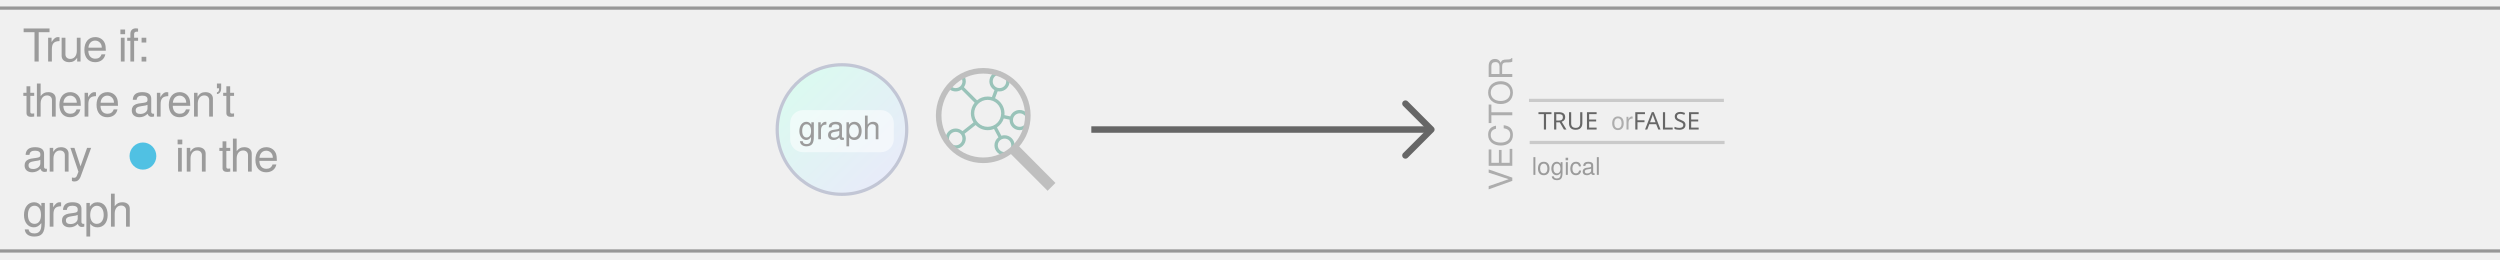
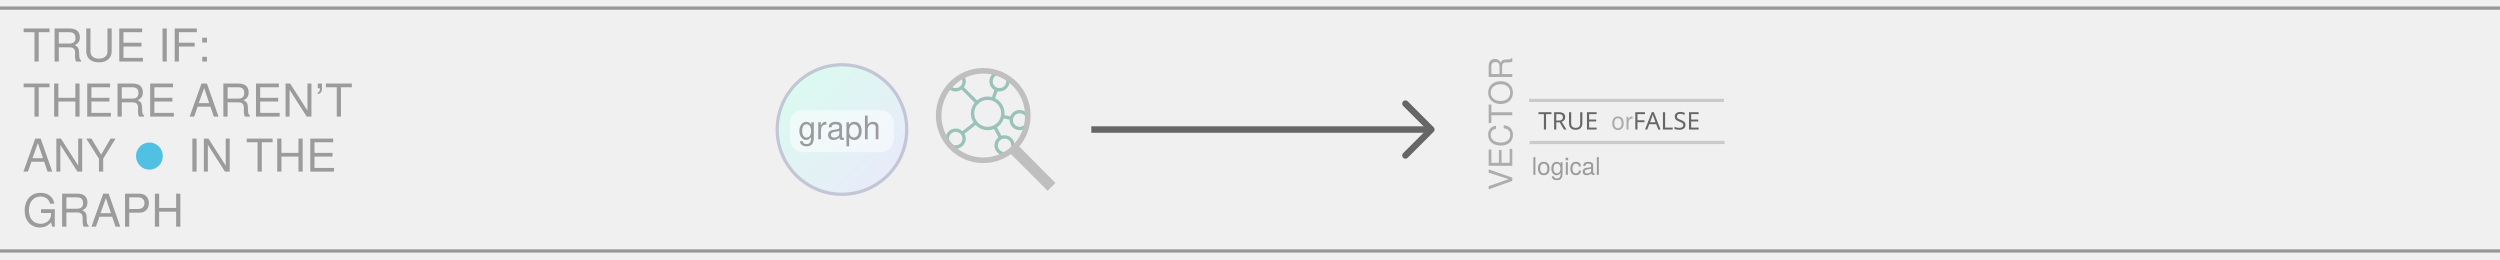
<svg xmlns="http://www.w3.org/2000/svg" xmlns:xlink="http://www.w3.org/1999/xlink" width="772px" height="80px" viewBox="0 0 772 80" version="1.1">
  <defs>
    <rect id="path-1" x="-6" y="2" width="784" height="76" />
    <mask id="mask-2" maskContentUnits="userSpaceOnUse" maskUnits="objectBoundingBox" x="0" y="0" width="784" height="76" fill="white">
      <use xlink:href="#path-1" />
    </mask>
    <linearGradient x1="14.999%" y1="13.838%" x2="87.396%" y2="88.282%" id="linearGradient-3">
      <stop stop-color="#DBFAF0" offset="0%" />
      <stop stop-color="#E8EBF9" offset="97.322%" />
      <stop stop-color="#E8EAF9" offset="100%" />
    </linearGradient>
  </defs>
  <g id="Graph-Functions---inspection" stroke="none" stroke-width="1" fill="none" fill-rule="evenodd">
    <use id="Rectangle-Copy-6" stroke="#979797" mask="url(#mask-2)" stroke-width="2" xlink:href="#path-1" />
    <g id="graph-object" transform="translate(240, 20)">
      <ellipse id="graph-shape" stroke="#C2C6D5" stroke-width="1" fill="url(#linearGradient-3)" fill-rule="evenodd" cx="20" cy="20" rx="20" ry="20" />
      <rect id="graph-text-box" fill-opacity="0.528" fill="#FFFFFF" fill-rule="evenodd" x="4" y="14" width="32" height="13" rx="4" />
      <text id="graph-text" font-family="Helvetica-Light, Helvetica" font-size="10" font-weight="300" fill="#9B9B9B">
        <tspan x="6.5" y="23">graph</tspan>
      </text>
    </g>
    <g id="invert_selection" transform="translate(337, 30)" stroke="#666666">
      <g id="Wireframe-Line-01">
        <g>
          <polyline id="arrowhead" stroke-width="2" stroke-linecap="round" stroke-linejoin="round" points="97 2 105 10 97 18" />
          <path d="M104,10 L0,10" id="Line" stroke-width="2" />
        </g>
      </g>
    </g>
    <g id="Group-2-Copy-14" transform="translate(289, 21)" fill-rule="nonzero">
      <g id="Mind-Map_bfbfbf" transform="translate(3, 1)" fill-opacity="0.435" fill="#288872">
        <path d="M3.522,2.427 C2.753,3.092 3.452,2.524 2.338,3.42 C1.61,3.977 2.589,3.114 0.507,4.82 C1.065,5.674 2.029,6.24 3.12,6.24 C3.793,6.24 4.413,6.02 4.924,5.655 L8.97,9.717 C8.236,10.614 7.8,11.755 7.8,13 C7.8,14.029 8.111,14.987 8.629,15.795 L5.216,18.492 C4.662,17.988 3.925,17.68 3.12,17.68 C1.403,17.68 0,19.083 0,20.8 C0,22.517 1.403,23.92 3.12,23.92 C4.837,23.92 6.24,22.517 6.24,20.8 C6.24,20.256 6.097,19.752 5.85,19.305 L9.279,16.608 C10.225,17.582 11.539,18.2 13,18.2 C13.691,18.2 14.346,18.072 14.95,17.826 L16.315,20.41 C15.569,20.981 15.08,21.873 15.08,22.88 C15.08,24.597 16.483,26 18.2,26 C19.917,26 21.32,24.597 21.32,22.88 C21.32,21.163 19.917,19.76 18.2,19.76 C17.86,19.76 17.532,19.821 17.225,19.922 L15.86,17.339 C16.842,16.69 17.591,15.719 17.956,14.576 L19.76,14.95 C19.758,14.992 19.76,15.037 19.76,15.08 C19.76,16.797 21.163,18.2 22.88,18.2 C24.597,18.2 26,16.797 26,15.08 C26,13.363 24.597,11.96 22.88,11.96 C21.562,11.96 20.427,12.781 19.971,13.943 L18.168,13.553 C18.186,13.373 18.2,13.185 18.2,13 C18.2,10.954 17,9.184 15.275,8.336 L16.071,6.191 C16.254,6.225 16.448,6.24 16.64,6.24 C18.357,6.24 19.76,4.837 19.76,3.12 C19.76,2.985 19.75,2.857 19.73,2.735 C18.899,1.915 18.147,0.827 16.883,0.088 C16.799,0.081 16.725,0 16.64,0 C14.923,0 13.52,1.403 13.52,3.12 C13.52,4.272 14.162,5.277 15.096,5.817 L14.3,7.979 C13.882,7.87 13.451,7.8 13,7.8 C11.754,7.8 10.614,8.236 9.717,8.97 L5.655,4.924 C6.02,4.413 6.24,3.793 6.24,3.12 C6.24,2.201 5.838,1.371 5.2,0.799 C4.126,1.699 4.256,1.906 3.522,2.427 Z M3.625,1.855 C4.004,1.855 2.447,2.769 4.157,1.314 C4.782,1.671 5.2,2.344 5.2,3.12 C5.2,4.275 4.275,5.2 3.12,5.2 C2.22,5.2 1.46,4.638 1.168,3.844 C2.481,2.779 1.545,3.916 1.545,3.661 C2.283,3.176 2.638,2.839 3.625,1.855 Z M16.64,1.04 C17.795,1.04 18.72,1.965 18.72,3.12 C18.72,4.275 17.795,5.2 16.64,5.2 C15.485,5.2 14.56,4.275 14.56,3.12 C14.56,1.965 15.485,1.04 16.64,1.04 Z M13,8.84 C15.305,8.84 17.16,10.698 17.16,13 C17.16,15.305 15.305,17.16 13,17.16 C10.696,17.16 8.84,15.305 8.84,13 C8.84,11.882 9.279,10.87 9.994,10.124 C10.037,10.092 10.076,10.053 10.107,10.01 C10.855,9.286 11.873,8.84 13,8.84 Z M22.88,13 C24.035,13 24.96,13.925 24.96,15.08 C24.96,16.235 24.035,17.16 22.88,17.16 C21.725,17.16 20.8,16.235 20.8,15.08 C20.8,13.925 21.725,13 22.88,13 Z M3.12,18.72 C4.275,18.72 5.2,19.645 5.2,20.8 C5.2,21.955 4.275,22.88 3.12,22.88 C1.965,22.88 1.04,21.955 1.04,20.8 C1.04,19.645 1.965,18.72 3.12,18.72 Z M18.2,20.8 C19.355,20.8 20.28,21.725 20.28,22.88 C20.28,24.035 19.355,24.96 18.2,24.96 C17.045,24.96 16.12,24.035 16.12,22.88 C16.12,22.091 16.551,21.413 17.192,21.06 C17.209,21.055 17.225,21.05 17.241,21.044 C17.248,21.04 17.251,21.031 17.258,21.027 C17.269,21.022 17.279,21.017 17.29,21.011 C17.565,20.878 17.873,20.8 18.2,20.8 Z" id="Shape" />
      </g>
      <g id="Search_bfbfbf" fill="#BFBFBF">
        <path d="M14.628,0 C6.559,0 0,6.584 0,14.682 C0,22.78 6.559,29.364 14.628,29.364 C17.82,29.364 20.772,28.331 23.179,26.584 L34.499,37.919 L36.919,35.49 L25.733,24.236 C27.931,21.667 29.256,18.327 29.256,14.682 C29.256,6.584 22.696,0 14.628,0 Z M14.628,1.727 C21.766,1.727 27.535,7.517 27.535,14.682 C27.535,21.847 21.766,27.636 14.628,27.636 C7.489,27.636 1.721,21.847 1.721,14.682 C1.721,7.517 7.489,1.727 14.628,1.727 Z" id="Shape" />
      </g>
    </g>
    <g id="predecessors-copy-2" transform="translate(7, 6)">
-       <text id="there-aren’t" font-family="HelveticaNeue, Helvetica Neue" font-size="14" font-weight="normal" letter-spacing="-0.417" fill="#9B9B9B">
-         <tspan x="0" y="30">there aren’t</tspan>
+       <text id="THERE-AREN’T" font-family="HelveticaNeue, Helvetica Neue" font-size="14" font-weight="normal" fill="#9B9B9B">
+         <tspan x="0" y="30">THERE AREN’T</tspan>
      </text>
-       <text id="True-if:" font-family="HelveticaNeue, Helvetica Neue" font-size="14" font-weight="normal" letter-spacing="-0.417" fill="#9B9B9B">
-         <tspan x="0" y="13">True if:</tspan>
+       <text id="TRUE-IF:" font-family="HelveticaNeue, Helvetica Neue" font-size="14" font-weight="normal" fill="#9B9B9B">
+         <tspan x="0" y="13">TRUE IF:</tspan>
      </text>
-       <text id="graph" font-family="HelveticaNeue, Helvetica Neue" font-size="14" font-weight="normal" letter-spacing="-0.417" fill="#9B9B9B">
-         <tspan x="0" y="64">graph</tspan>
+       <text id="GRAPH" font-family="HelveticaNeue, Helvetica Neue" font-size="14" font-weight="normal" fill="#9B9B9B">
+         <tspan x="0" y="64">GRAPH</tspan>
      </text>
-       <ellipse id="right_node-copy" fill="#50C1E3" transform="translate(37.13646, 42.19394) scale(-1, -1) rotate(180) translate(-37.13646, -42.19394) " cx="37.136" cy="42.194" rx="4.136" ry="4.194" />
-       <text id="any" font-family="HelveticaNeue, Helvetica Neue" font-size="14" font-weight="normal" letter-spacing="-0.417" fill="#9B9B9B">
-         <tspan x="0" y="47">any</tspan>
+       <ellipse id="right_node-copy" fill="#50C1E3" transform="translate(39.13646, 42.19394) scale(-1, -1) rotate(180) translate(-39.13646, -42.19394) " cx="39.136" cy="42.194" rx="4.136" ry="4.194" />
+       <text id="ANY" font-family="HelveticaNeue, Helvetica Neue" font-size="14" font-weight="normal" fill="#9B9B9B">
+         <tspan x="0" y="47">ANY</tspan>
      </text>
-       <text id="in-the" font-family="HelveticaNeue, Helvetica Neue" font-size="14" font-weight="normal" letter-spacing="-0.417" fill="#9B9B9B">
-         <tspan x="47" y="47">in the</tspan>
+       <text id="IN-THE" font-family="HelveticaNeue, Helvetica Neue" font-size="14" font-weight="normal" fill="#9B9B9B">
+         <tspan x="51" y="47">IN THE</tspan>
      </text>
    </g>
    <g id="Group-5-Copy-10" transform="translate(457, 19)">
      <text id="ID-Copy-7" font-family="HelveticaNeue-Light, Helvetica Neue" font-size="7.5" font-weight="300" fill="#9B9B9B">
        <tspan x="16" y="35">logical</tspan>
      </text>
      <g id="Group-5-Copy-2" transform="translate(18, 14)" font-size="7.5" font-family="Menlo-Regular, Menlo" font-weight="normal">
        <text id="ID-Copy-2">
          <tspan x="0" y="7" fill="#666666">TRUE </tspan>
          <tspan x="22.577" y="7" font-family="Helvetica" fill="#ADADAD">or</tspan>
          <tspan x="29.246" y="7" fill="#666666"> FALSE</tspan>
        </text>
      </g>
      <text id="VECTOR-Copy-2" transform="translate(6, 20.5) rotate(-90) translate(-6, -20.5) " font-family="HelveticaNeue-Light, Helvetica Neue" font-size="10" font-weight="300" fill="#ADADAD">
        <tspan x="-13.27" y="24.5">VECTOR</tspan>
      </text>
      <path d="M74.835,12 L15.645,12" id="Line-Copy-2" stroke="#CACACA" stroke-linecap="square" />
      <path d="M75.052,25 L15.862,25" id="Line-Copy-12" stroke="#CACACA" stroke-linecap="square" />
    </g>
  </g>
</svg>
